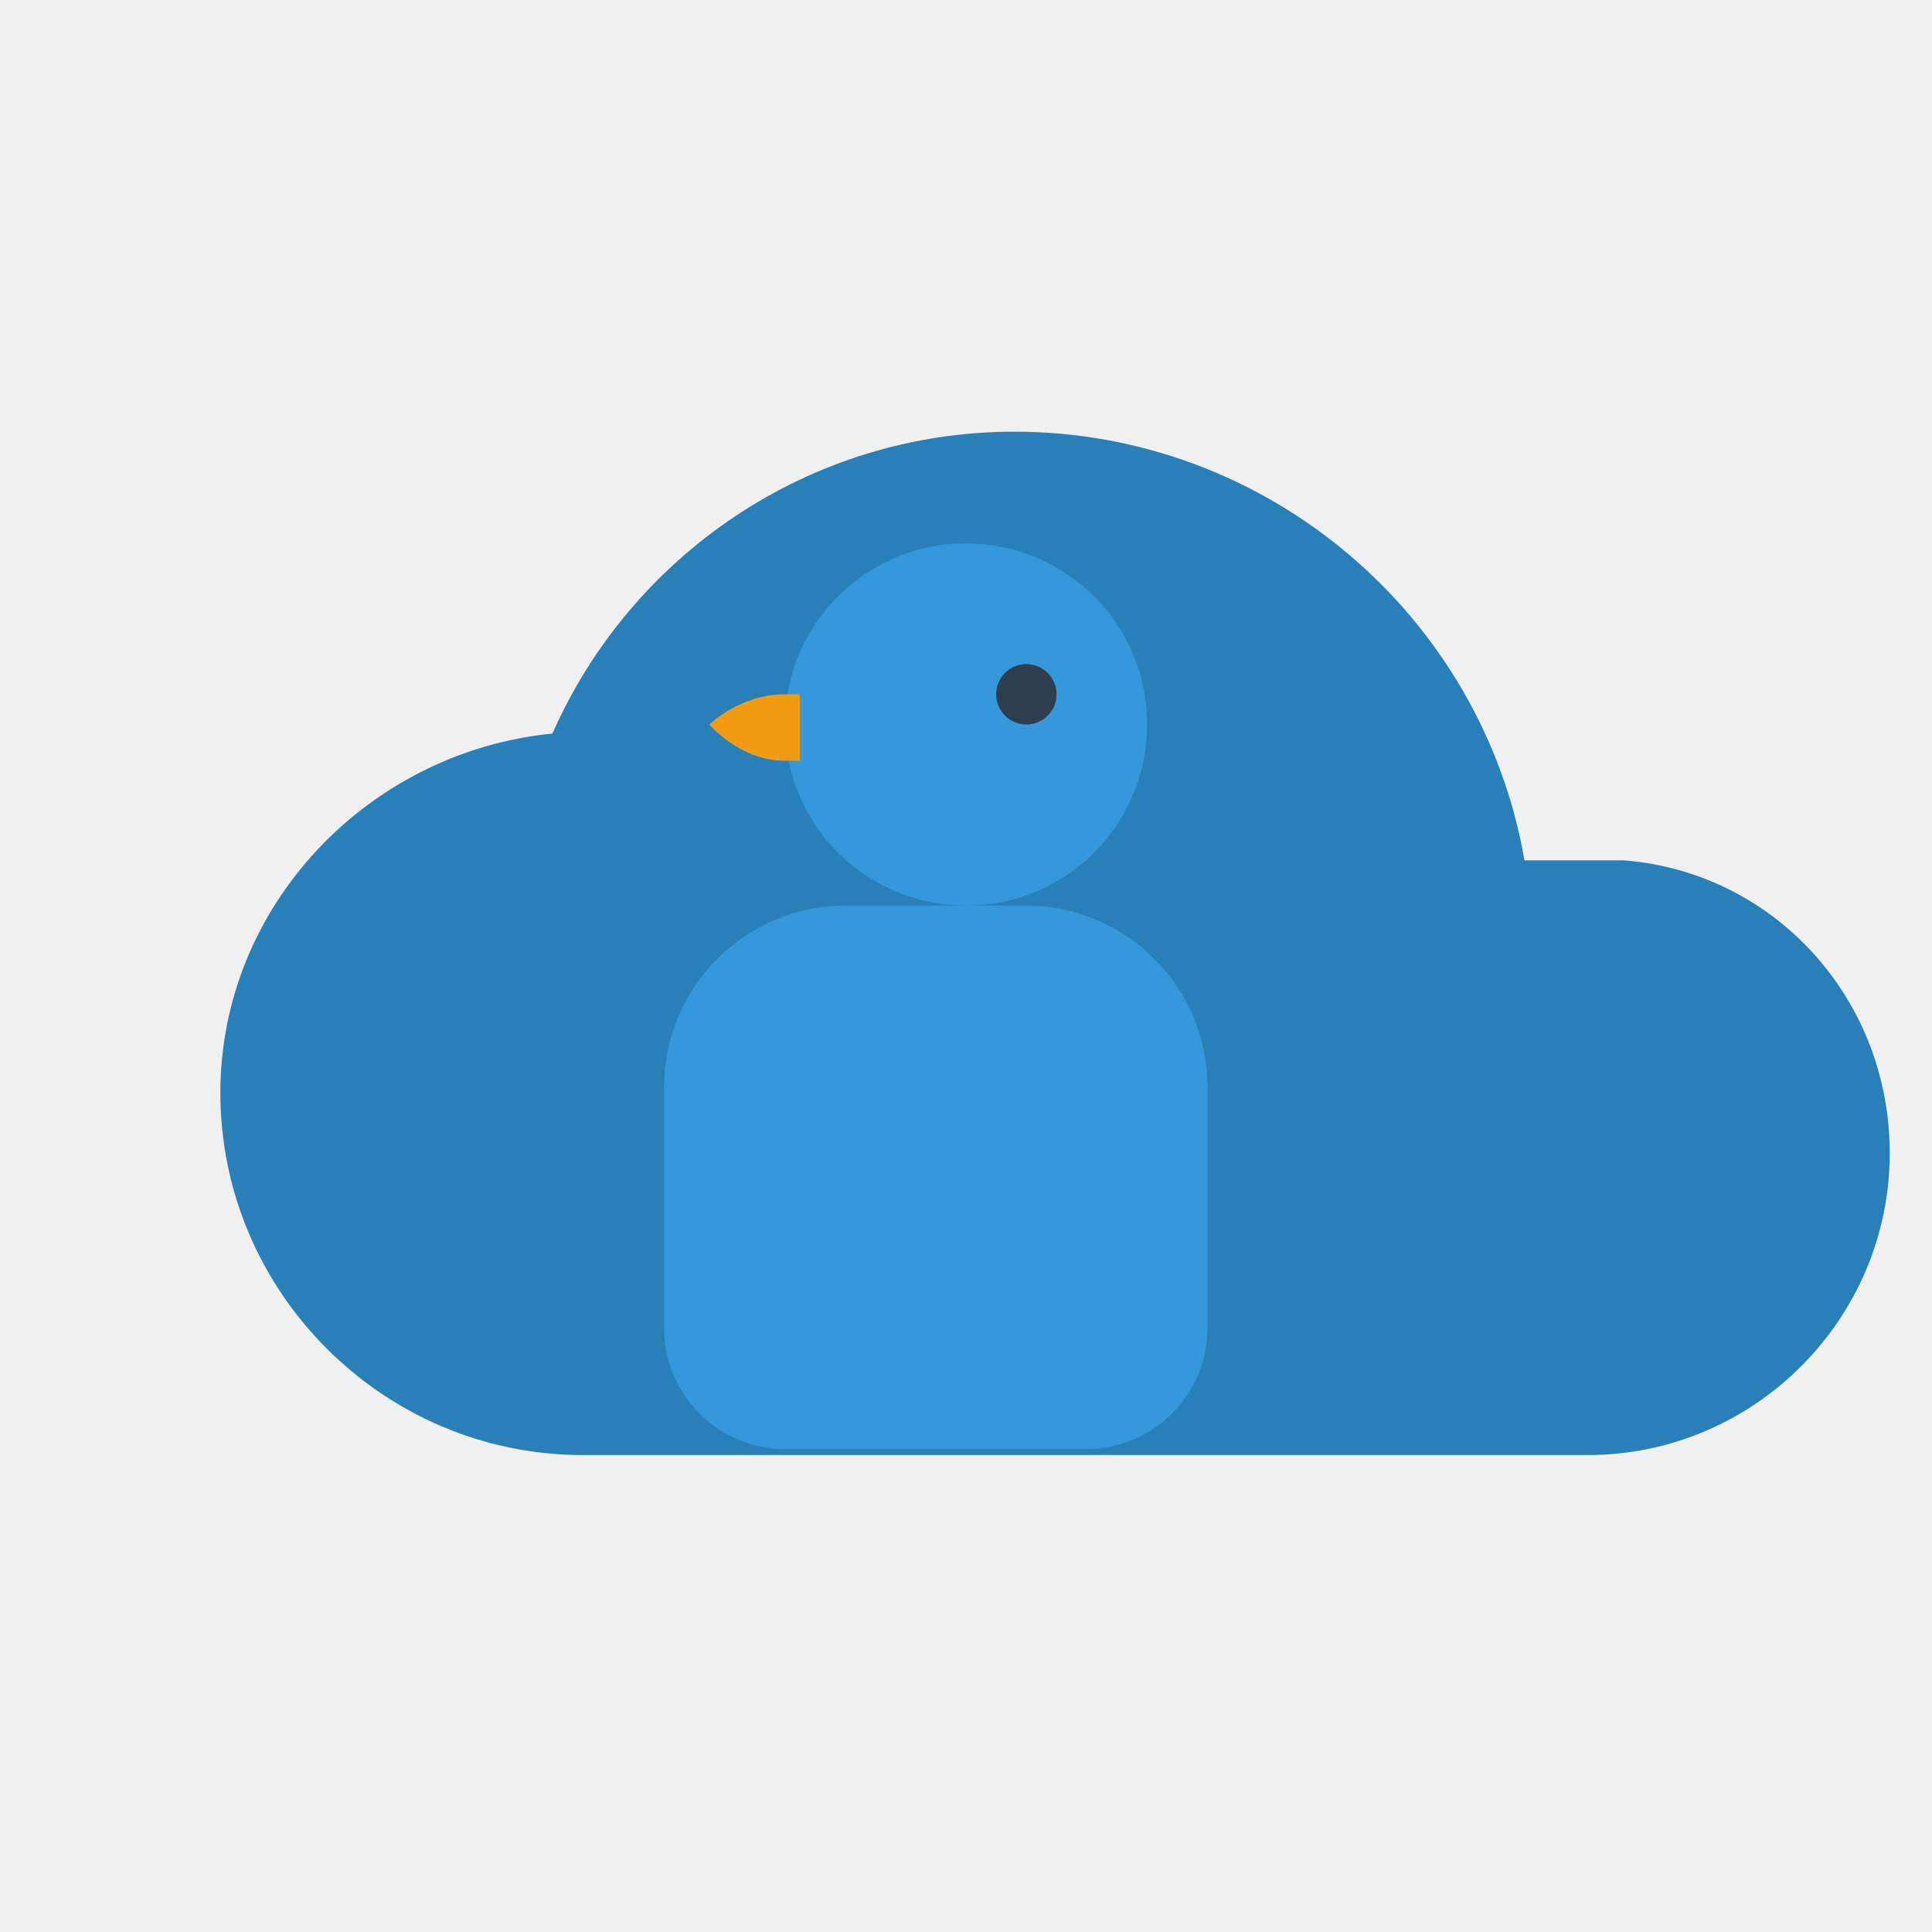
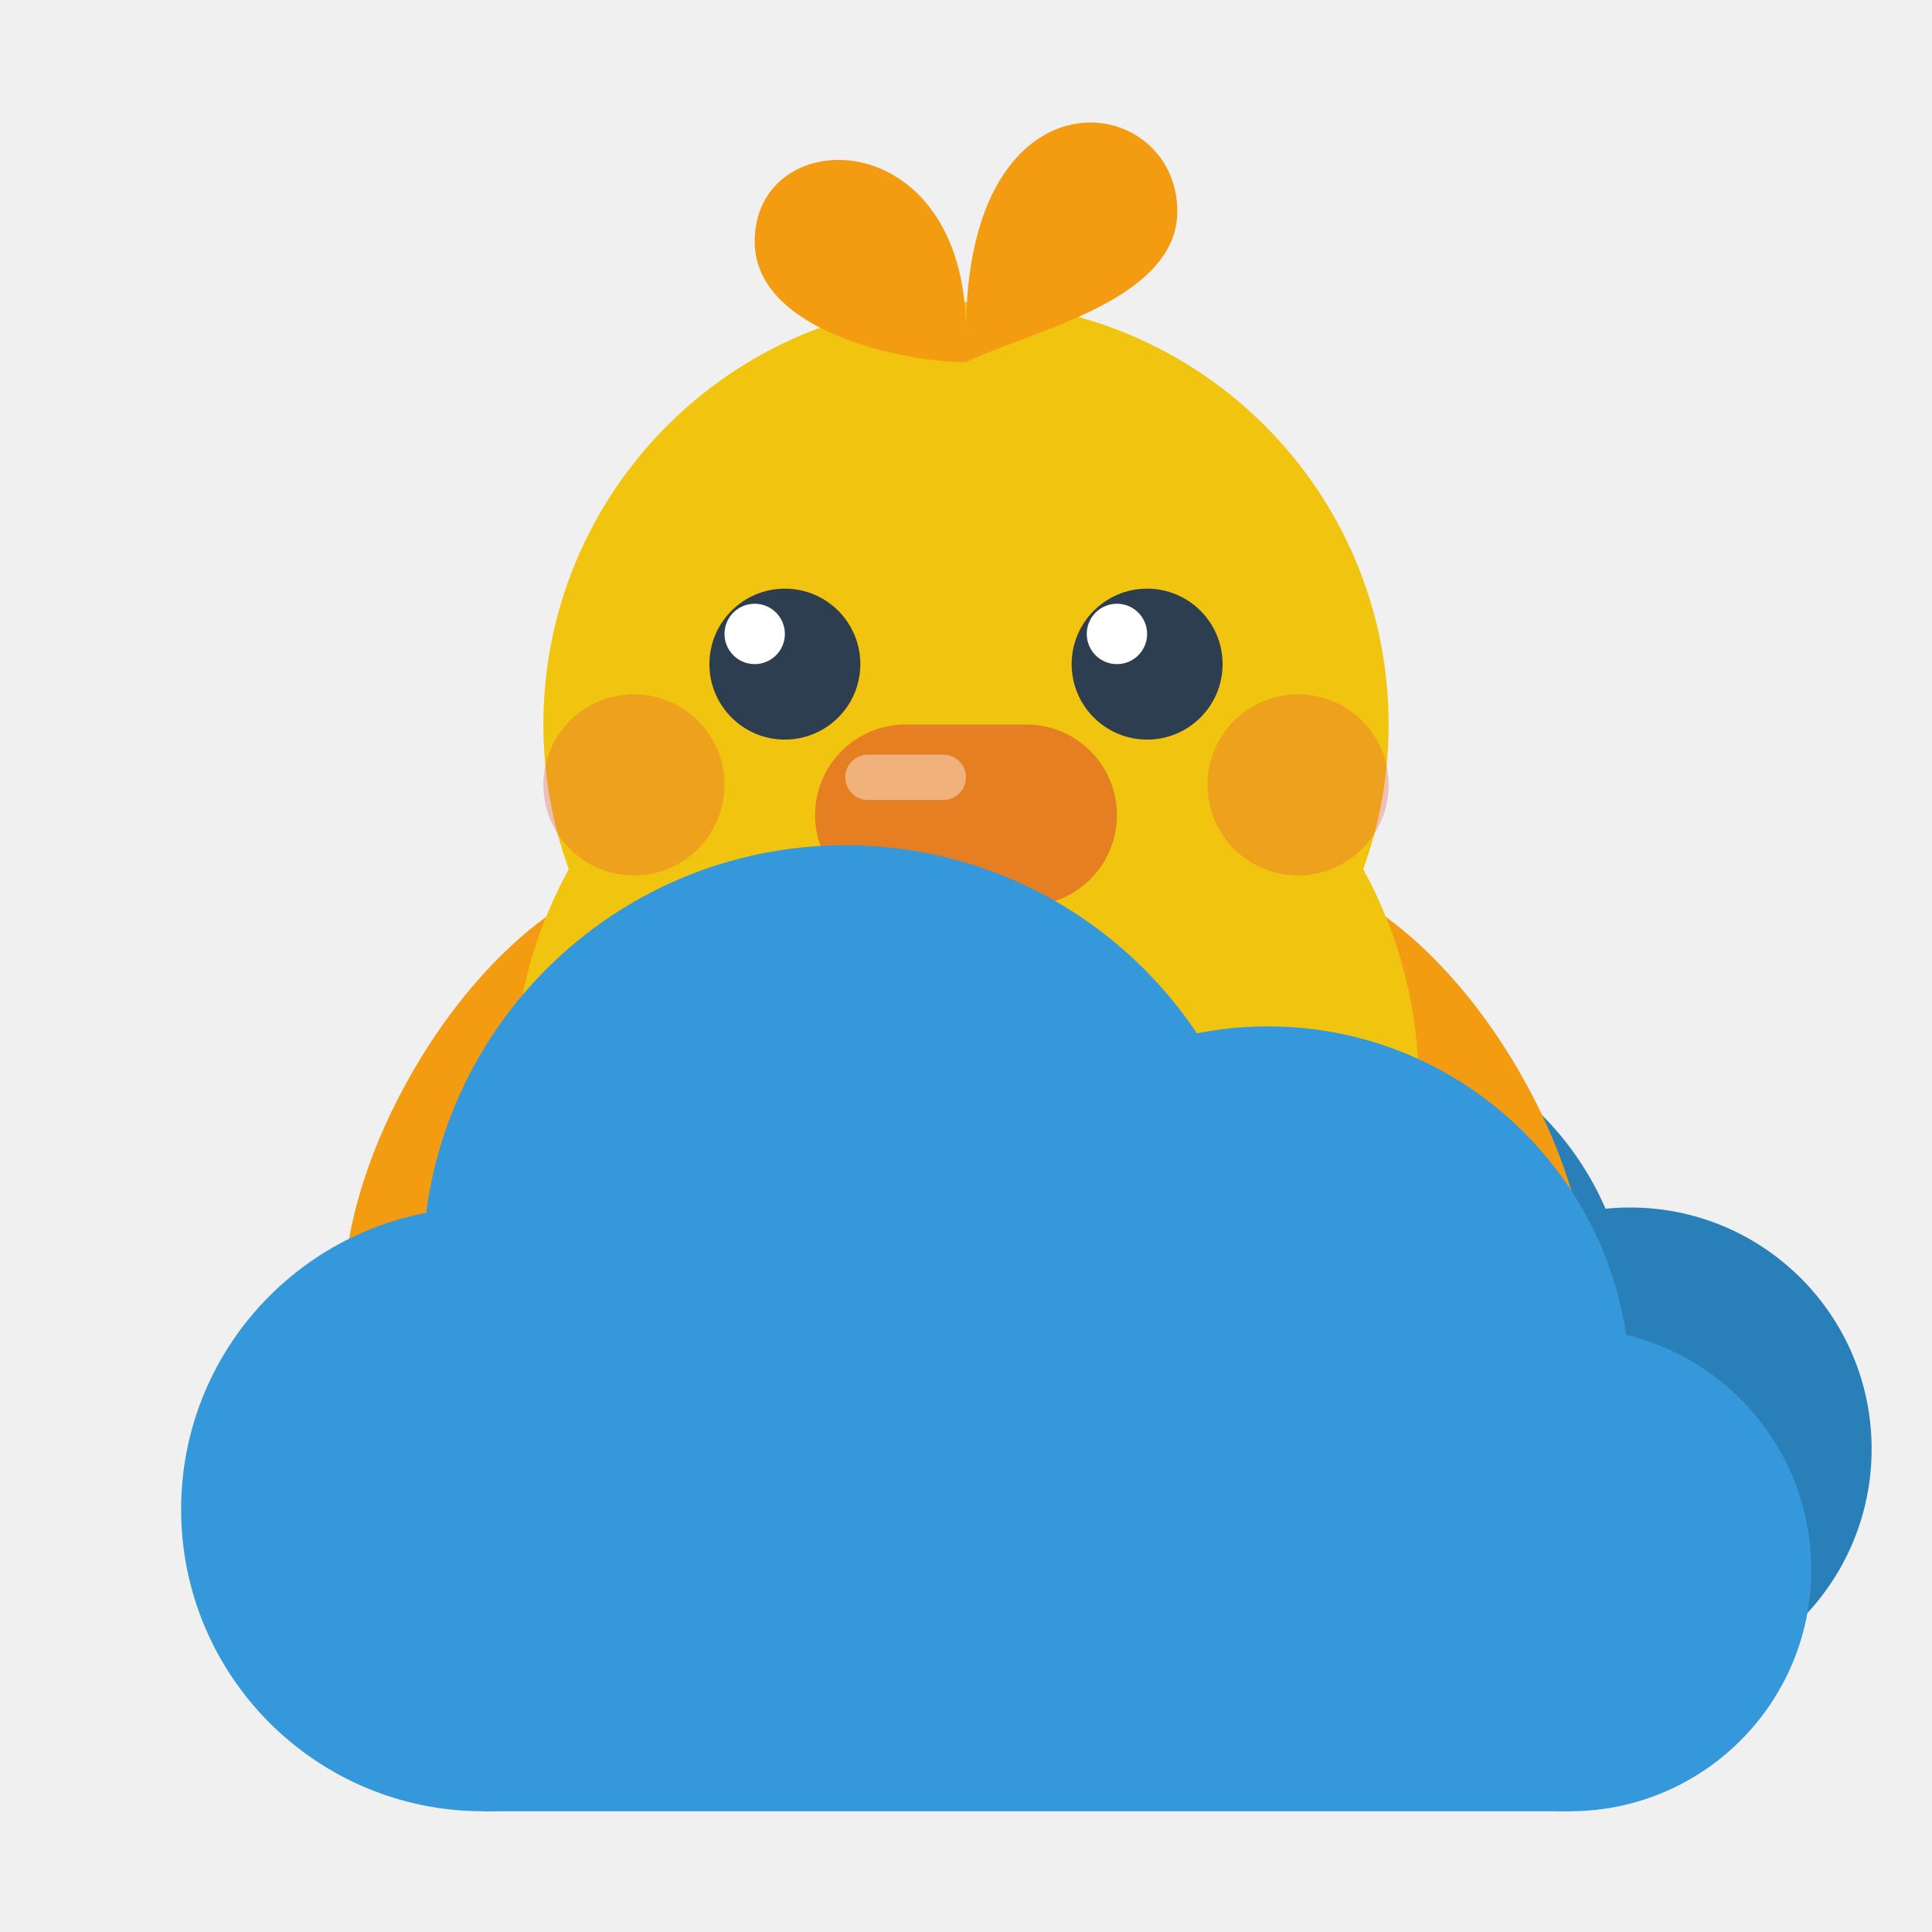
- <svg xmlns="http://www.w3.org/2000/svg" viewBox="0 0 64 64" width="100%" height="100%">
-   <path d="M50.5 28.5C49.1 20.4 42 14.3 33.6 14.3c-6.8 0-12.7 4.1-15.3 10-6.1.6-11 5.7-11 11.9 0 6.6 5.4 12 12 12h33.3c5.5 0 10-4.5 10-10 0-5.1-3.8-9.3-8.8-9.7z" fill="#2980b9" />
-   <g transform="translate(2, 6)">
-     <path d="M26 24c-3.3 0-6 2.7-6 6v8c0 2.2 1.8 4 4 4h10c2.2 0 4-1.8 4-4v-8c0-3.3-2.7-6-6-6h-6z" fill="#3498db" />
-     <circle cx="30" cy="18" r="6" fill="#3498db" />
-     <circle cx="32" cy="17" r="1" fill="#2c3e50" />
-     <path d="M24 17c-1.5 0-2.5 1-2.5 1s1 1.2 2.5 1.2h.5v-2.2h-.5z" fill="#f39c12" />
-   </g>
+ <svg xmlns="http://www.w3.org/2000/svg" viewBox="0 0 64 64">
+   <circle cx="18" cy="48" r="8" fill="#2980b9" />
+   <circle cx="28" cy="40" r="12" fill="#2980b9" />
+   <circle cx="44" cy="44" r="10" fill="#2980b9" />
+   <circle cx="54" cy="48" r="8" fill="#2980b9" />
+   <rect x="18" y="44" width="36" height="12" fill="#2980b9" />
+   <ellipse cx="18" cy="38" rx="5" ry="10" fill="#f39c12" transform="rotate(30 18 38)" />
+   <ellipse cx="46" cy="38" rx="5" ry="10" fill="#f39c12" transform="rotate(-30 46 38)" />
+   <circle cx="32" cy="36" r="15" fill="#f1c40f" />
+   <circle cx="32" cy="24" r="14" fill="#f1c40f" />
+   <path d="M 32 11 C 32 4 25 4 25 8 C 25 11 30 12 32 12" fill="#f39c12" />
+   <path d="M 32 11 C 32 2 39 3 39 7 C 39 10 34 11 32 12" fill="#f39c12" />
+   <circle cx="26" cy="22" r="2.5" fill="#2c3e50" />
+   <circle cx="38" cy="22" r="2.5" fill="#2c3e50" />
+   <circle cx="25" cy="21" r="1" fill="#ffffff" />
+   <circle cx="37" cy="21" r="1" fill="#ffffff" />
+   <circle cx="21" cy="26" r="3" fill="#e74c3c" opacity="0.3" />
+   <circle cx="43" cy="26" r="3" fill="#e74c3c" opacity="0.3" />
+   <rect x="27" y="24" width="10" height="6" rx="3" fill="#e67e22" />
+   <rect x="28" y="25" width="4" height="1.5" rx="0.75" fill="#ffffff" opacity="0.4" />
+   <circle cx="16" cy="50" r="10" fill="#3498db" />
+   <circle cx="28" cy="42" r="14" fill="#3498db" />
+   <circle cx="42" cy="46" r="12" fill="#3498db" />
+   <circle cx="52" cy="52" r="8" fill="#3498db" />
+   <rect x="16" y="46" width="36" height="14" fill="#3498db" />
</svg>
